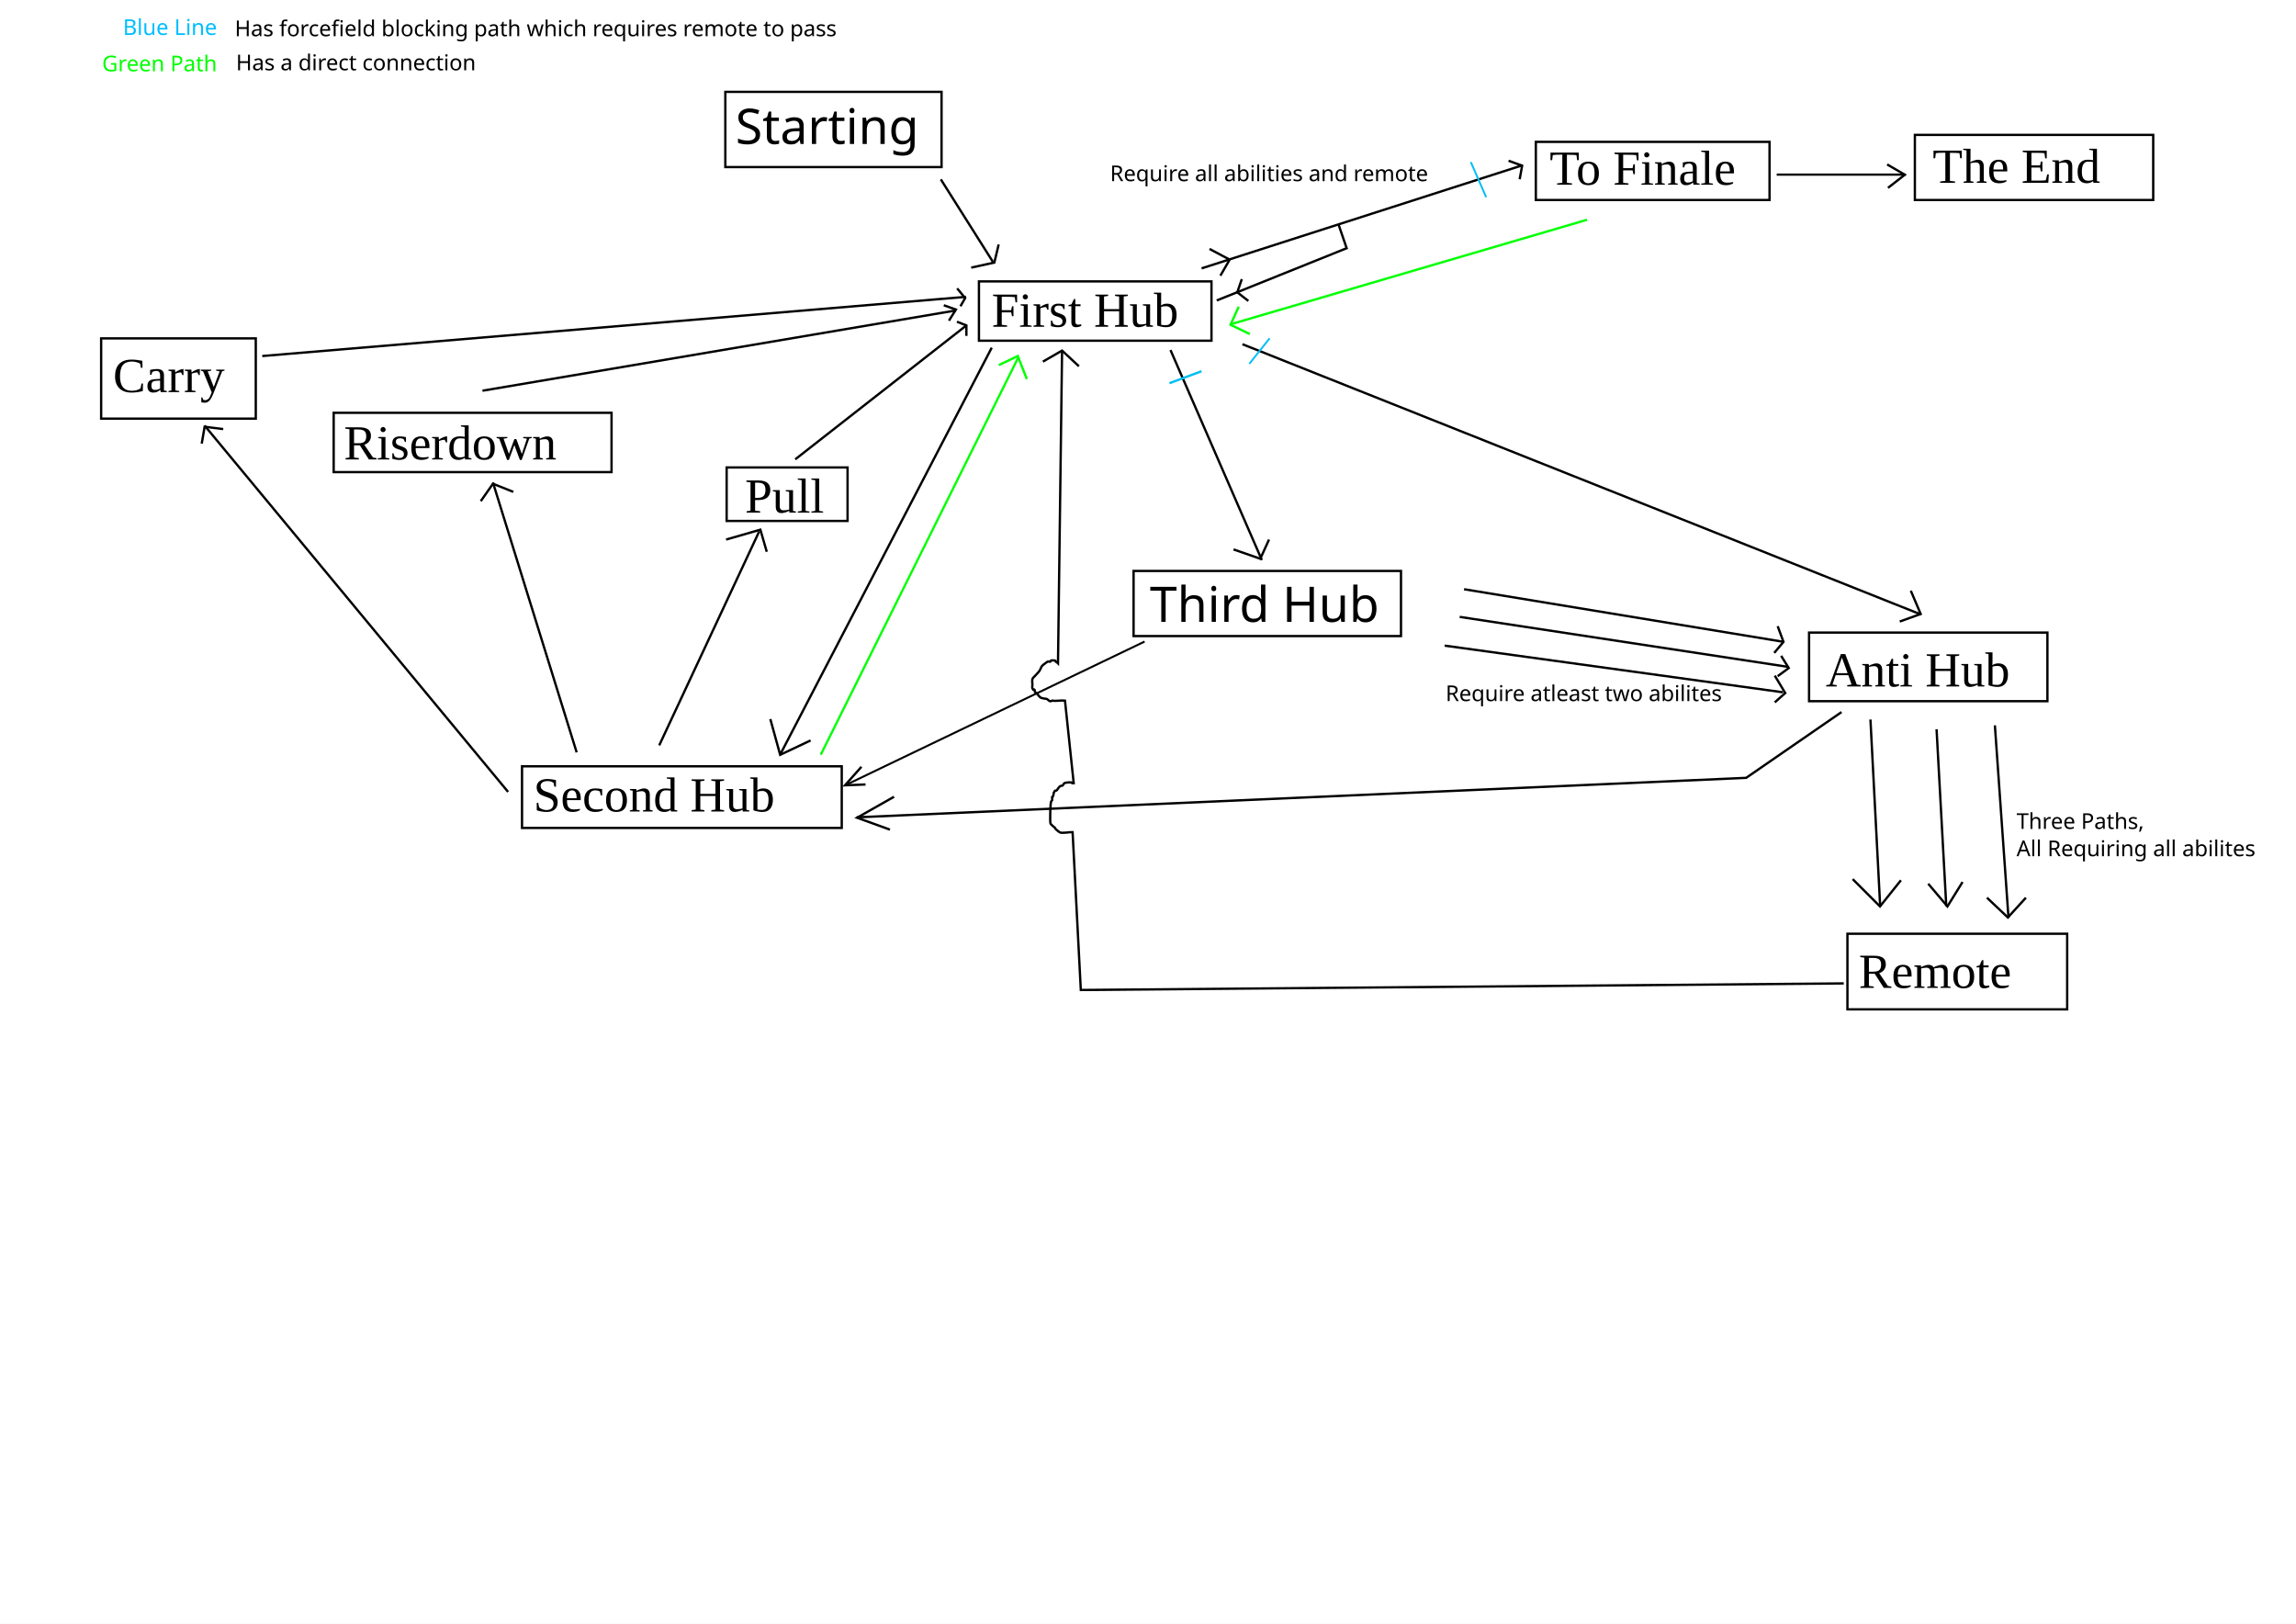
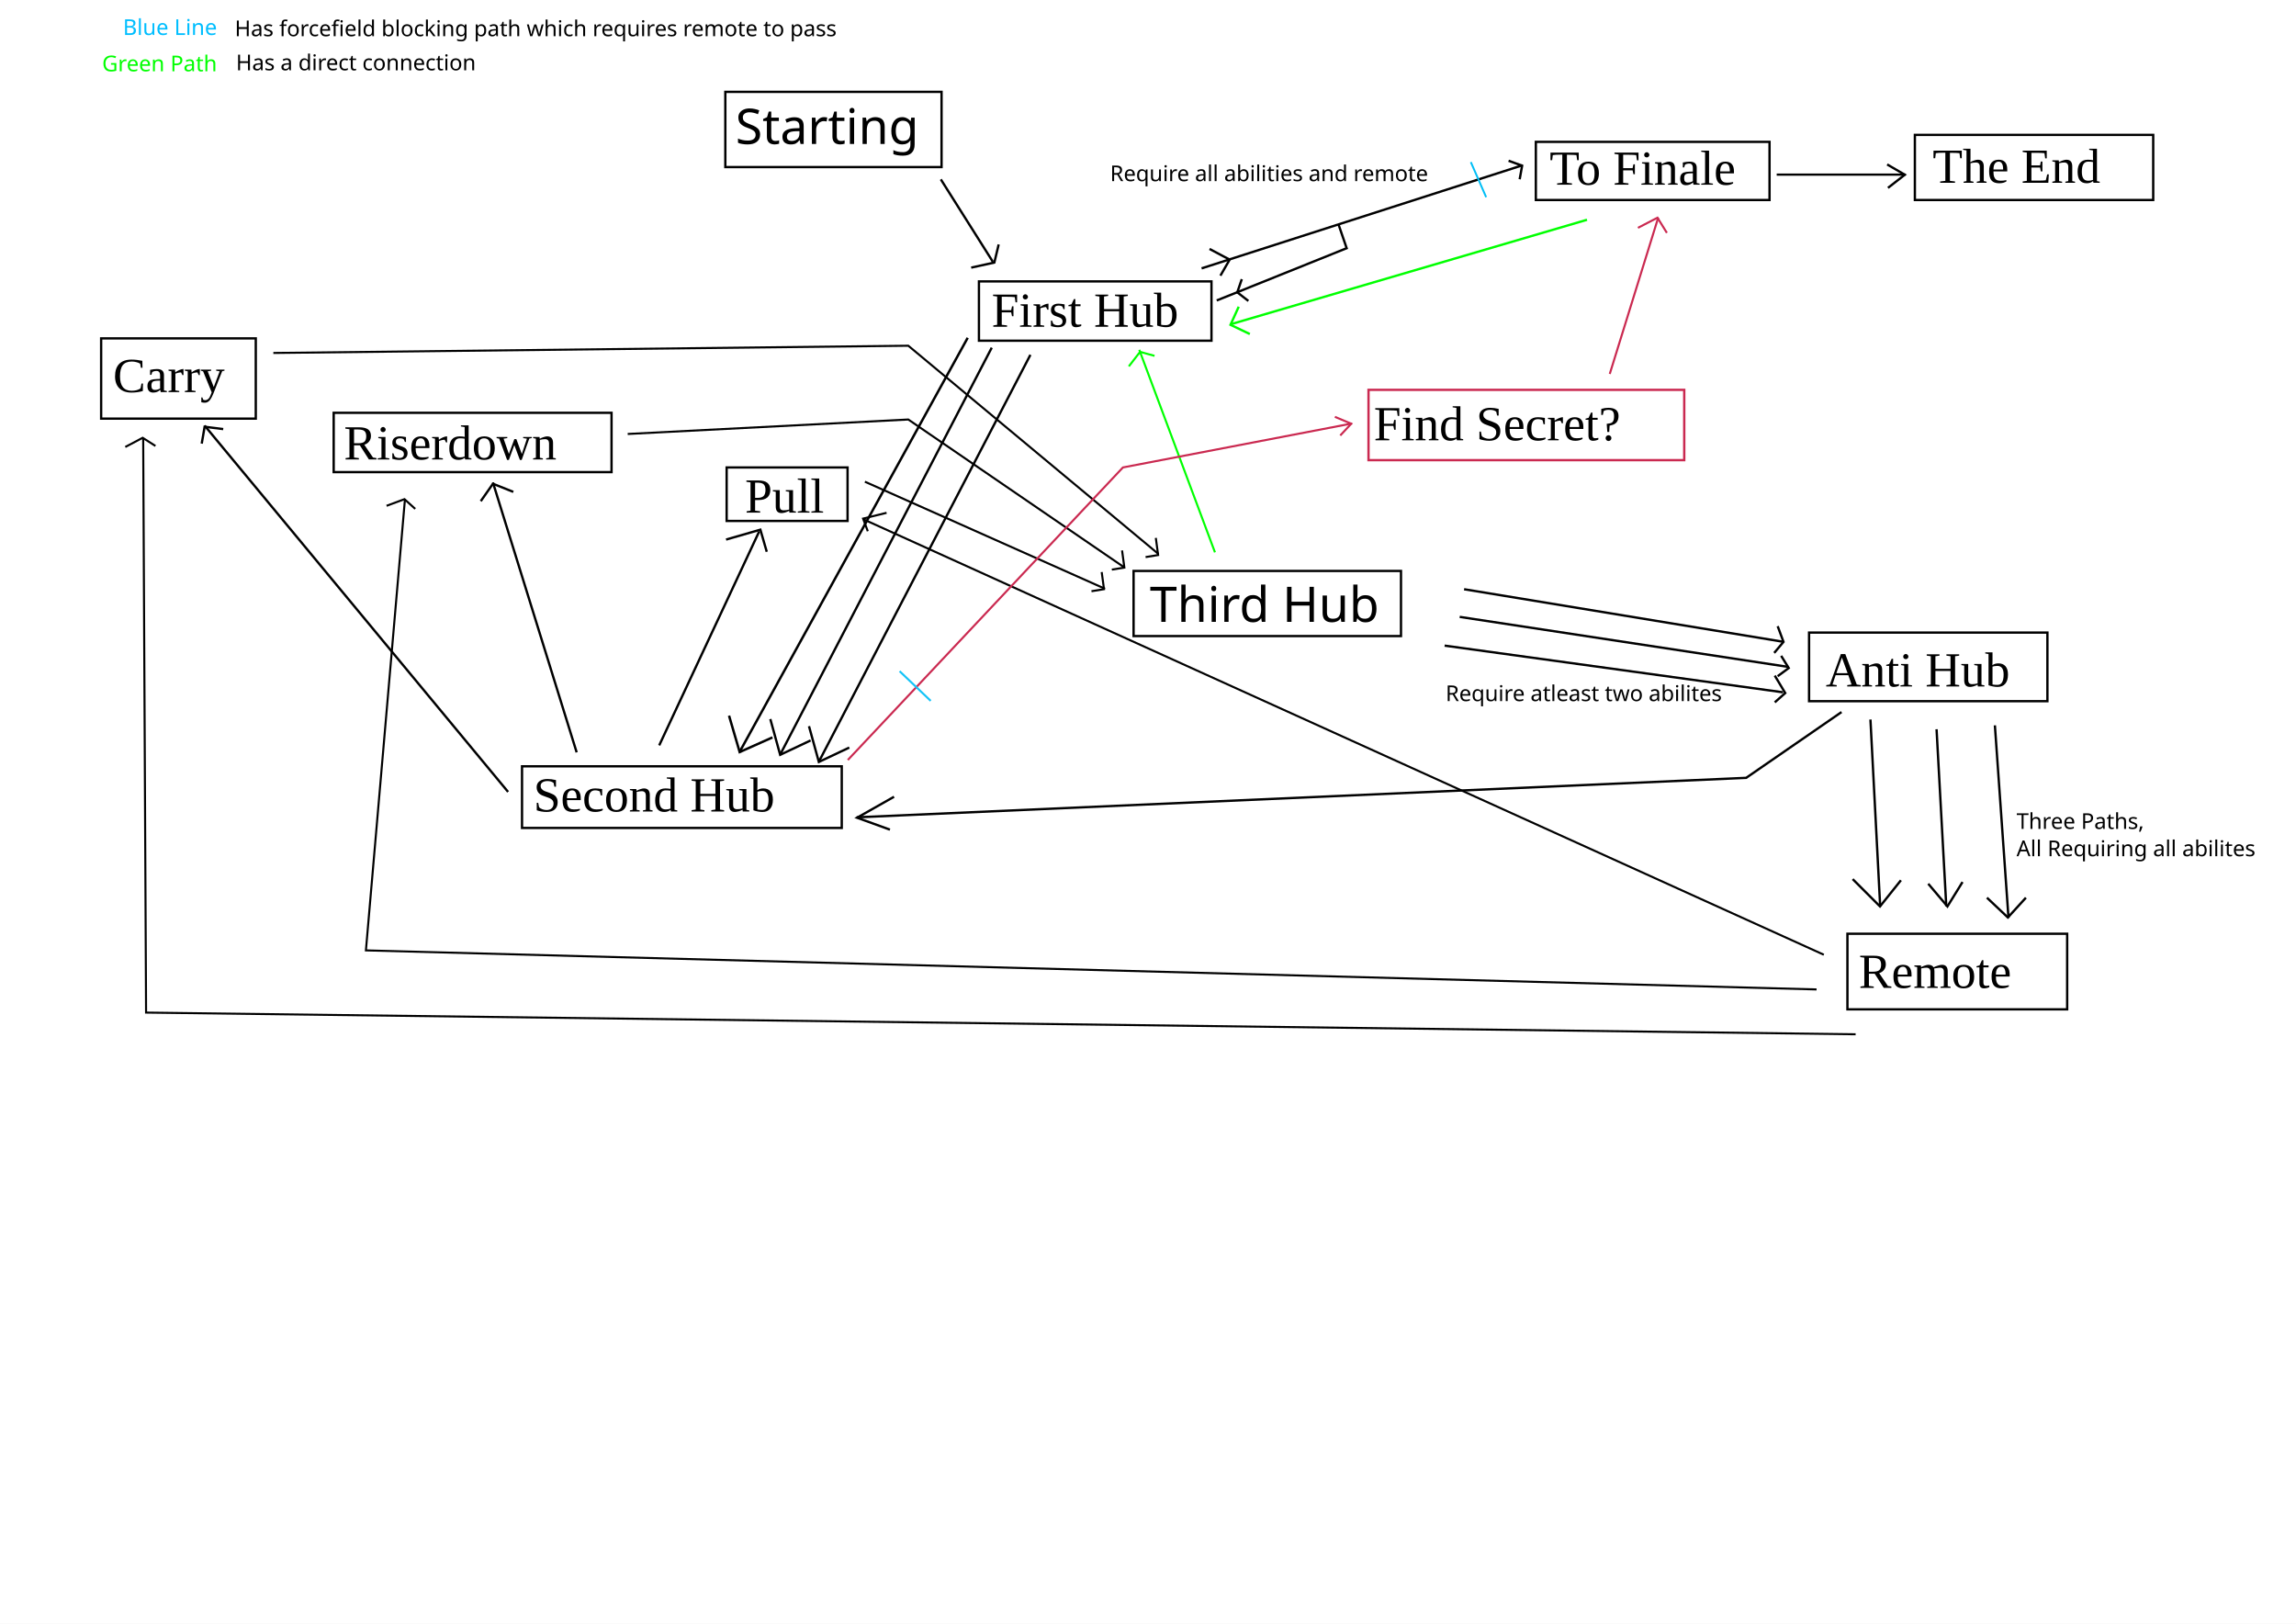
<svg xmlns="http://www.w3.org/2000/svg" width="297mm" height="210mm" viewBox="0 0 297 210" version="1.1" id="svg1">
  <defs id="defs1">
    <linearGradient id="swatch184">
      <stop style="stop-color:#000000;stop-opacity:1;" offset="0" id="stop184" />
    </linearGradient>
    <linearGradient id="swatch44">
      <stop style="stop-color:#000000;stop-opacity:1;" offset="0" id="stop44" />
    </linearGradient>
    <linearGradient id="swatch38">
      <stop style="stop-color:#000000;stop-opacity:1;" offset="0" id="stop38" />
    </linearGradient>
  </defs>
  <g id="layer2" style="mix-blend-mode:normal">
    <rect style="fill:#ffffff;fill-opacity:1;stroke:none;stroke-width:8.779;stroke-opacity:1;paint-order:stroke fill markers" id="rect57" width="297" height="209.997" x="0.001" y="0.002" />
  </g>
  <g id="layer1" style="opacity:1">
    <text xml:space="preserve" style="font-size:6.35px;text-align:start;writing-mode:lr-tb;direction:ltr;text-anchor:start;fill:#000000;stroke-width:0.265;paint-order:stroke fill markers" x="128.27" y="42.254" id="text15">
      <tspan id="tspan15" style="stroke-width:0.265" x="128.27" y="42.254">First Hub</tspan>
+     </text>
+     <text xml:space="preserve" style="font-size:6.35px;text-align:start;writing-mode:lr-tb;direction:ltr;text-anchor:start;fill:#000000;stroke-width:0.265;paint-order:stroke fill markers" x="177.706" y="56.947" id="text15-2">
+       <tspan id="tspan15-3" style="stroke-width:0.265" x="177.706" y="56.947">Find Secret?</tspan>
    </text>
    <text xml:space="preserve" style="font-size:6.35px;text-align:start;writing-mode:lr-tb;direction:ltr;text-anchor:start;fill:#000000;stroke-width:0.265;paint-order:stroke fill markers" x="68.998" y="104.953" id="text16">
      <tspan id="tspan16" style="stroke-width:0.265" x="68.998" y="104.953">Second Hub</tspan>
    </text>
    <text xml:space="preserve" style="font-size:6.35px;text-align:start;writing-mode:lr-tb;direction:ltr;text-anchor:start;fill:#000000;stroke-width:0.265;paint-order:stroke fill markers" x="96.365" y="66.298" id="text17">
      <tspan id="tspan17" style="stroke-width:0.265" x="96.365" y="66.298">Pull</tspan>
    </text>
    <text xml:space="preserve" style="font-size:6.35px;text-align:start;writing-mode:lr-tb;direction:ltr;text-anchor:start;fill:#000000;stroke-width:0.265;paint-order:stroke fill markers" x="14.618" y="50.709" id="text18">
      <tspan id="tspan18" style="stroke-width:0.265" x="14.618" y="50.709">Carry</tspan>
    </text>
    <text xml:space="preserve" style="font-size:6.35px;text-align:start;writing-mode:lr-tb;direction:ltr;text-anchor:start;fill:#000000;stroke-width:0.265;paint-order:stroke fill markers" x="44.486" y="59.418" id="text19">
      <tspan id="tspan19" style="stroke-width:0.265" x="44.486" y="59.418">Riserdown</tspan>
    </text>
    <text xml:space="preserve" style="font-size:6.35px;text-align:start;writing-mode:lr-tb;direction:ltr;text-anchor:start;fill:#000000;stroke-width:0.265;paint-order:stroke fill markers" x="236.168" y="88.783" id="text20">
      <tspan style="stroke-width:0.265" x="236.168" y="88.783" id="tspan21">Anti Hub</tspan>
    </text>
    <text xml:space="preserve" style="font-size:6.35px;text-align:start;writing-mode:lr-tb;direction:ltr;text-anchor:start;fill:#000000;stroke-width:0.265;paint-order:stroke fill markers" x="240.443" y="127.767" id="text22">
      <tspan id="tspan22" style="stroke-width:0.265" x="240.443" y="127.767">Remote</tspan>
    </text>
    <text xml:space="preserve" style="font-size:6.35px;text-align:start;writing-mode:lr-tb;direction:ltr;text-anchor:start;fill:#000000;stroke-width:0.265;paint-order:stroke fill markers" x="200.453" y="23.893" id="text23">
      <tspan id="tspan23" style="stroke-width:0.265" x="200.453" y="23.893">To Finale</tspan>
    </text>
    <text xml:space="preserve" style="font-size:6.35px;text-align:start;writing-mode:lr-tb;direction:ltr;text-anchor:start;fill:#000000;stroke-width:0.265;paint-order:stroke fill markers" x="250.001" y="23.642" id="text24">
      <tspan id="tspan24" style="stroke-width:0.265" x="250.001" y="23.642">The End</tspan>
    </text>
    <path style="fill:none;stroke-width:0.3;paint-order:stroke fill markers;stroke-dasharray:none;fill-opacity:1;fill-rule:nonzero" d="m 52.063,47.032 c 0.922,-0.335 1.802,-0.827 2.767,-1.006 1.322,-0.245 2.697,-0.036 4.024,-0.252 1.786,-0.29 3.494,-0.977 5.282,-1.258 2.497,-0.392 5.062,-0.284 7.545,-0.755 2.399,-0.455 4.674,-1.42 7.042,-2.012 0.989,-0.247 2.039,-0.217 3.018,-0.503 1.046,-0.305 1.984,-0.913 3.018,-1.258 0.669,-0.223 4.404,-1.153 5.03,-0.755 1.657,1.055 2.956,2.594 4.527,3.773 2.16,1.62 4.358,3.187 6.539,4.779 0.921,0.672 1.773,1.453 2.767,2.012 1.805,1.015 0.907,-0.45 1.509,0.755" id="path38" />
    <text xml:space="preserve" style="font-size:2.822px;text-align:start;writing-mode:lr-tb;direction:ltr;text-anchor:start;fill:none;fill-opacity:1;fill-rule:nonzero;stroke:#000000;stroke-width:0.3;stroke-dasharray:none;stroke-opacity:1;paint-order:stroke fill markers" x="42.757" y="96.454" id="text140">
      <tspan id="tspan140" style="stroke-width:0.3" x="42.757" y="96.454" />
    </text>
    <text xml:space="preserve" style="font-size:2.822px;text-align:start;writing-mode:lr-tb;direction:ltr;text-anchor:start;fill:none;fill-opacity:1;fill-rule:nonzero;stroke:#000000;stroke-width:0.3;stroke-dasharray:none;stroke-opacity:1;paint-order:stroke fill markers;-inkscape-font-specification:'sans-serif Italic';font-family:sans-serif;font-weight:normal;font-style:italic;font-stretch:normal;font-variant:normal" x="42.505" y="95.322" id="text141">
      <tspan id="tspan141" style="fill:none;fill-opacity:1;stroke-width:0.3;-inkscape-font-specification:'sans-serif Italic';font-family:sans-serif;font-weight:normal;font-style:italic;font-stretch:normal;font-variant:normal" x="42.505" y="95.322" />
    </text>
    <text xml:space="preserve" style="font-style:italic;font-variant:normal;font-weight:normal;font-stretch:normal;font-size:2.822px;font-family:sans-serif;-inkscape-font-specification:'sans-serif Italic';text-align:start;writing-mode:lr-tb;direction:ltr;text-anchor:start;fill:#000000;fill-opacity:1;fill-rule:nonzero;stroke:none;stroke-width:0.3;stroke-dasharray:none;stroke-opacity:1;paint-order:stroke fill markers" x="48.541" y="110.413" id="text148">
      <tspan id="tspan148" style="stroke-width:0.3" x="48.541" y="110.413" />
    </text>
    <text xml:space="preserve" style="font-style:italic;font-variant:normal;font-weight:normal;font-stretch:normal;font-size:6.35px;font-family:sans-serif;-inkscape-font-specification:'sans-serif Italic';text-align:start;writing-mode:lr-tb;direction:ltr;text-anchor:start;fill:#000000;fill-opacity:1;fill-rule:nonzero;stroke:none;stroke-width:0.3;stroke-dasharray:none;stroke-opacity:1;paint-order:stroke fill markers" x="148.735" y="80.427" id="text194">
      <tspan id="tspan194" style="font-style:normal;font-variant:normal;font-weight:normal;font-stretch:normal;font-size:6.35px;font-family:sans-serif;-inkscape-font-specification:sans-serif;fill:#000000;fill-opacity:1;stroke:none;stroke-width:0.3" x="148.735" y="80.427">Third Hub</tspan>
    </text>
    <path style="fill:none;fill-opacity:1;fill-rule:nonzero;stroke:#000000;stroke-width:0.3;stroke-dasharray:none;stroke-opacity:1;paint-order:stroke fill markers" d="m 189.387,76.207 41.248,6.791" id="path233" />
    <path style="fill:none;fill-opacity:1;fill-rule:nonzero;stroke:#000000;stroke-width:0.3;stroke-dasharray:none;stroke-opacity:1;paint-order:stroke fill markers" d="m 186.872,83.501 43.763,6.036" id="path234" />
    <path style="fill:none;fill-opacity:1;fill-rule:nonzero;stroke:#000000;stroke-width:0.3;stroke-dasharray:none;stroke-opacity:1;paint-order:stroke fill markers" d="m 241.952,93.059 1.258,24.145" id="path236" />
    <path style="fill:none;fill-opacity:1;fill-rule:nonzero;stroke:#000000;stroke-width:0.3;stroke-dasharray:none;stroke-opacity:1;paint-order:stroke fill markers" d="m 250.504,94.316 1.258,22.887" id="path237" />
    <path style="fill:none;fill-opacity:1;fill-rule:nonzero;stroke:#000000;stroke-width:0.3;stroke-dasharray:none;stroke-opacity:1;paint-order:stroke fill markers" d="m 258.049,93.813 1.761,24.899" id="path238" />
-     <path style="fill:none;fill-opacity:1;fill-rule:nonzero;stroke:#000000;stroke-width:0.3;stroke-dasharray:none;stroke-opacity:1;paint-order:stroke fill markers" d="m 151.409,45.272 11.821,27.163" id="path242" />
    <path style="fill:none;fill-opacity:1;fill-rule:nonzero;stroke:#000000;stroke-width:0.3;stroke-dasharray:none;stroke-opacity:1;paint-order:stroke fill markers" d="M 155.433,34.708 196.932,21.378" id="path246" />
    <path style="fill:none;fill-opacity:1;fill-rule:nonzero;stroke:#000000;stroke-width:0.284;stroke-dasharray:none;stroke-opacity:1;paint-order:stroke fill markers" d="M 229.826,22.584 H 246.482" id="path247" />
-     <path style="fill:none;fill-opacity:1;fill-rule:nonzero;stroke:#000000;stroke-width:0.3;stroke-dasharray:none;stroke-opacity:1;paint-order:stroke fill markers" d="m 160.715,44.517 87.777,34.96" id="path258" />
-     <path style="fill:none;fill-opacity:1;fill-rule:nonzero;stroke:#00bef6;stroke-width:0.237;stroke-dasharray:none;stroke-opacity:1;paint-order:stroke fill markers" d="m 161.606,47.05 2.627,-3.293" id="path261-2" />
    <path style="fill:none;fill-opacity:1;fill-rule:nonzero;stroke:#00bef6;stroke-width:0.242;stroke-dasharray:none;stroke-opacity:1;paint-order:stroke fill markers" d="m 192.242,25.504 -1.983,-4.541" id="path261-2-3" />
    <path style="fill:none;fill-opacity:1;fill-rule:nonzero;stroke:#000000;stroke-width:0.3;stroke-dasharray:none;stroke-opacity:1;paint-order:stroke fill markers" d="m 173.131,28.989 1.067,3.112 -16.806,6.758" id="path262" />
    <text xml:space="preserve" style="font-style:normal;font-variant:normal;font-weight:normal;font-stretch:normal;font-size:2.822px;font-family:sans-serif;-inkscape-font-specification:sans-serif;text-align:start;writing-mode:lr-tb;direction:ltr;text-anchor:start;fill:#000000;fill-opacity:1;fill-rule:nonzero;stroke:none;stroke-width:0.3;stroke-dasharray:none;stroke-opacity:1;paint-order:stroke fill markers" x="260.85" y="107.208" id="text262">
      <tspan id="tspan262" style="fill:#000000;fill-opacity:1;stroke:none;stroke-width:0.3" x="260.85" y="107.208">Three Paths,</tspan>
      <tspan style="fill:#000000;fill-opacity:1;stroke:none;stroke-width:0.3" x="260.85" y="110.735" id="tspan52">All Requiring all abilites</tspan>
    </text>
    <text xml:space="preserve" style="font-style:normal;font-variant:normal;font-weight:normal;font-stretch:normal;font-size:2.822px;font-family:sans-serif;-inkscape-font-specification:sans-serif;text-align:start;writing-mode:lr-tb;direction:ltr;text-anchor:start;fill:#000000;fill-opacity:1;fill-rule:nonzero;stroke:none;stroke-width:0.3;stroke-dasharray:none;stroke-opacity:1;paint-order:stroke fill markers" x="186.989" y="90.678" id="text262-3">
      <tspan id="tspan262-1" style="fill:#000000;fill-opacity:1;stroke:none;stroke-width:0.3" x="186.989" y="90.678">Require atleast two abilites</tspan>
    </text>
    <text xml:space="preserve" style="font-style:normal;font-variant:normal;font-weight:normal;font-stretch:normal;font-size:2.822px;font-family:sans-serif;-inkscape-font-specification:sans-serif;text-align:start;writing-mode:lr-tb;direction:ltr;text-anchor:start;fill:#000000;fill-opacity:1;fill-rule:nonzero;stroke:none;stroke-width:0.3;stroke-dasharray:none;stroke-opacity:1;paint-order:stroke fill markers" x="143.584" y="23.43" id="text262-3-3">
      <tspan id="tspan262-1-5" style="fill:#000000;fill-opacity:1;stroke:none;stroke-width:0.3" x="143.584" y="23.43">Require all abilities and remote</tspan>
    </text>
    <text xml:space="preserve" style="font-style:normal;font-variant:normal;font-weight:normal;font-stretch:normal;font-size:2.822px;font-family:sans-serif;-inkscape-font-specification:sans-serif;text-align:start;writing-mode:lr-tb;direction:ltr;text-anchor:start;fill:#000000;fill-opacity:1;fill-rule:nonzero;stroke:none;stroke-width:0.3;stroke-dasharray:none;stroke-opacity:1;paint-order:stroke fill markers" x="227.239" y="89.034" id="text263">
      <tspan id="tspan263" style="stroke-width:0.3" x="227.239" y="89.034" />
    </text>
-     <path style="fill:none;stroke:#000000;stroke-width:0.3;stroke-opacity:1;paint-order:stroke fill markers" d="m 247.172,76.4 1.278,3.008 -2.707,0.978" id="path4" />
    <path style="fill:none;stroke:#000000;stroke-width:0.3;stroke-opacity:1;paint-order:stroke fill markers" d="m 229.952,80.987 0.752,2.03 -1.203,1.429" id="path5" />
    <path style="fill:none;stroke:#000000;stroke-width:0.3;stroke-opacity:1;paint-order:stroke fill markers" d="m 229.576,87.379 1.354,2.256 -1.354,1.203" id="path6" />
    <path style="fill:none;stroke:#000000;stroke-width:0.3;stroke-opacity:1;paint-order:stroke fill markers" d="m 188.819,79.784 42.486,6.467" id="path7" />
    <path style="fill:none;stroke:#000000;stroke-width:0.3;stroke-opacity:1;paint-order:stroke fill markers" d="m 230.403,84.822 0.978,1.579 -1.429,1.053" id="path8" />
    <path style="fill:none;stroke:#000000;stroke-width:0.3;stroke-opacity:1;paint-order:stroke fill markers" d="m 239.653,113.698 3.534,3.534 2.707,-3.384" id="path9" />
    <path style="fill:none;stroke:#000000;stroke-width:0.3;stroke-opacity:1;paint-order:stroke fill markers" d="m 249.428,114.299 2.482,2.933 1.955,-3.158" id="path10" />
    <path style="fill:none;stroke:#000000;stroke-width:0.3;stroke-opacity:1;paint-order:stroke fill markers" d="m 257.023,116.104 2.707,2.557 2.331,-2.557" id="path11" />
    <path style="fill:none;stroke:#000000;stroke-width:0.3;stroke-opacity:1;paint-order:stroke fill markers" d="m 195.142,20.79 1.755,0.638 -0.319,1.755" id="path12" />
    <path style="fill:none;stroke:#000000;stroke-width:0.3;stroke-opacity:1;paint-order:stroke fill markers" d="m 160.633,36.104 -0.585,1.702 1.436,1.117" id="path14" />
    <path style="fill:none;stroke:#000000;stroke-width:0.3;stroke-opacity:1;paint-order:stroke fill markers" d="m 156.459,32.196 2.605,1.382 -1.196,2.074" id="path15" />
    <path style="fill:none;stroke:#000000;stroke-width:0.3;stroke-opacity:1;paint-order:stroke fill markers" d="M 128.286,44.968 100.914,97.606" id="path16" />
-     <path style="fill:none;stroke:#00ff00;stroke-width:0.289;stroke-opacity:1;paint-order:stroke fill markers" d="M 106.173,97.608 131.75,46.169" id="path17" />
    <path style="fill:none;stroke:#000000;stroke-width:0.3;stroke-opacity:1;paint-order:stroke fill markers" d="m 99.645,92.998 1.276,4.626 3.935,-1.861" id="path18" />
-     <path style="fill:none;stroke:#00ff00;stroke-width:0.3;stroke-opacity:1;paint-order:stroke fill markers" d="m 129.209,47.217 2.446,-1.17 1.17,2.978" id="path19" />
+     <path style="fill:none;stroke:#000000;stroke-width:0.3;stroke-opacity:1;paint-order:stroke fill markers" d="M 133.288,45.89 105.917,98.528" id="path16-3" />
+     <path style="fill:none;stroke:#000000;stroke-width:0.3;stroke-opacity:1;paint-order:stroke fill markers" d="m 104.647,93.92 1.276,4.626 3.935,-1.861" id="path18-6" />
+     <path style="fill:none;stroke:#000000;stroke-width:0.314;stroke-opacity:1;paint-order:stroke fill markers" d="M 125.178,43.688 95.673,97.247" id="path16-1" />
+     <path style="fill:none;stroke:#000000;stroke-width:0.314;stroke-opacity:1;paint-order:stroke fill markers" d="m 94.305,92.559 1.376,4.707 4.241,-1.894" id="path18-8" />
    <path style="fill:none;stroke:#000000;stroke-width:0.3;stroke-opacity:1;paint-order:stroke fill markers" d="M 65.722,102.418 26.469,55.044" id="path21" />
    <path style="fill:none;stroke:#000000;stroke-width:0.3;stroke-opacity:1;paint-order:stroke fill markers" d="M 74.595,97.305 63.767,62.413" id="path22" />
    <path style="fill:none;stroke:#000000;stroke-width:0.3;stroke-opacity:1;paint-order:stroke fill markers" d="M 85.273,96.402 98.207,68.73" id="path23" />
    <path style="fill:none;stroke:#000000;stroke-width:0.3;stroke-opacity:1;paint-order:stroke fill markers" d="m 93.921,69.783 4.437,-1.278 0.827,2.857" id="path24" />
    <path style="fill:none;stroke:#000000;stroke-width:0.3;stroke-opacity:1;paint-order:stroke fill markers" d="m 62.188,64.82 1.579,-2.256 2.632,1.053" id="path25" />
    <path style="fill:none;stroke:#000000;stroke-width:0.3;stroke-opacity:1;paint-order:stroke fill markers" d="m 28.876,55.495 -2.406,-0.301 -0.376,2.181" id="path26" />
-     <path style="fill:none;stroke:#000000;stroke-width:0.3;stroke-opacity:1;paint-order:stroke fill markers" d="M 102.869,59.406 124.977,42.11" id="path27" />
-     <path style="fill:none;stroke:#000000;stroke-width:0.3;stroke-opacity:1;paint-order:stroke fill markers" d="M 62.413,50.532 123.624,40.155" id="path28" />
-     <path style="fill:none;stroke:#000000;stroke-width:0.3;stroke-opacity:1;paint-order:stroke fill markers" d="M 33.924,46.047 124.955,38.39" id="path29" />
-     <path style="fill:none;stroke:#000000;stroke-width:0.3;stroke-opacity:1;paint-order:stroke fill markers" d="m 122.084,39.48 1.569,0.558 -0.904,1.436" id="path30" />
-     <path style="fill:none;stroke:#000000;stroke-width:0.3;stroke-opacity:1;paint-order:stroke fill markers" d="m 123.785,41.607 1.223,0.479 1e-5,1.356" id="path31" />
-     <path style="fill:none;stroke:#000000;stroke-width:0.3;stroke-opacity:1;paint-order:stroke fill markers" d="m 123.812,37.3 1.037,1.25 -0.611,1.063" id="path32" />
-     <path style="fill:none;stroke:#000000;stroke-width:0.3;stroke-opacity:1;paint-order:stroke fill markers" d="m 159.568,71.061 3.459,1.203 1.128,-2.481" id="path33" />
-     <path style="fill:none;stroke:#000000;stroke-width:0.258;stroke-opacity:1;paint-order:stroke fill markers" d="M 148.058,82.977 109.664,101.402" id="path34" />
    <path style="fill:none;stroke:#000000;stroke-width:0.3;stroke-opacity:1;paint-order:stroke fill markers" d="m 238.212,92.094 -12.336,8.508 -115.065,5.105" id="path36" />
    <path style="fill:none;stroke:#000000;stroke-width:0.3;stroke-opacity:1;paint-order:stroke fill markers" d="m 115.65,103.048 -4.786,2.712 4.254,1.542" id="path37" />
-     <path style="fill:none;stroke:#000000;stroke-width:0.3;stroke-opacity:1;paint-order:stroke fill markers" d="m 111.43,99.173 -2.127,2.393 2.659,-0.106" id="path39" />
-     <path style="fill:none;stroke:#000000;stroke-width:0.3;stroke-opacity:1;paint-order:stroke fill markers" d="m 238.497,127.188 -98.688,0.851 -1.063,-20.418 c -0.504,-0.011 -1.076,0.147 -1.587,0.061 -0.101,-0.017 -0.552,-0.402 -0.602,-0.451 -0.04,-0.04 -0.036,-0.111 -0.075,-0.15 -0.104,-0.104 -0.571,-0.45 -0.602,-0.602 -0.073,-0.366 -0.012,-2.478 0.075,-2.782 0.025,-0.087 0.128,-0.138 0.15,-0.226 0,-0.822 -0.07,-0.015 0.15,-0.602 0.045,-0.12 0.018,-0.262 0.075,-0.376 0.233,-0.466 0.147,-0.072 0.376,-0.301 0.144,-0.144 0.26,-0.417 0.451,-0.526 0.09,-0.051 0.217,-0.015 0.301,-0.075 0.102,-0.073 0.119,-0.234 0.226,-0.301 0.137,-0.085 0.779,-0.142 0.978,-0.075 0.332,0.111 -0.273,0.075 0.226,0.075 l -1.128,-10.678 c -0.54,-0.063 -1.121,0.097 -1.654,0 -0.366,0.265 -0.495,-0.174 -0.752,-0.226 -0.242,-0.048 -0.627,-0.048 -0.827,-0.226 -0.173,-0.154 -0.288,-0.363 -0.451,-0.526 -0.167,-0.167 -0.159,0.042 -0.226,-0.226 -0.012,-0.049 0.028,-0.109 0,-0.15 -0.202,-0.303 -0.125,0.213 -0.301,-0.226 -0.056,-0.14 0,-0.301 0,-0.451 0,-0.251 -0.065,-0.51 0,-0.752 0.041,-0.155 0.196,-0.254 0.301,-0.376 0.196,-0.229 0.428,-0.43 0.602,-0.677 0.129,-0.183 0.185,-0.409 0.301,-0.602 0.082,-0.137 0.747,-0.598 0.752,-0.602 0.106,-0.066 0.264,0.056 0.376,0 0.05,-0.025 0.029,-0.119 0.075,-0.15 0.041,-0.027 0.506,-0.01 0.526,0 0.05,0.025 0.036,0.111 0.075,0.15 0.04,0.04 0.1,0.05 0.15,0.075 0.05,0.05 0.1,0.1 0.15,0.15 L 137.385,45.344" id="path40" />
-     <path style="fill:none;stroke:#000000;stroke-width:0.3;stroke-opacity:1;paint-order:stroke fill markers" d="m 134.903,46.772 2.481,-1.429 2.181,2.03" id="path41" />
-     <path style="fill:none;stroke:#00bff3;stroke-width:0.3;stroke-opacity:1;paint-order:stroke fill markers" d="m 151.275,49.557 4.147,-1.542" id="path42" />
    <rect style="fill:none;stroke:#000000;stroke-width:0.3;stroke-opacity:1;paint-order:stroke fill markers" id="rect42" width="20.002" height="10.377" x="13.084" y="43.765" />
    <rect style="fill:none;stroke:#000000;stroke-width:0.3;stroke-opacity:1;paint-order:stroke fill markers" id="rect43" width="35.944" height="7.67" x="43.163" y="53.39" />
    <rect style="fill:none;stroke:#000000;stroke-width:0.3;stroke-opacity:1;paint-order:stroke fill markers" id="rect44" width="15.641" height="6.918" x="93.996" y="60.458" />
    <rect style="fill:none;stroke:#000000;stroke-width:0.3;stroke-opacity:1;paint-order:stroke fill markers" id="rect45" width="41.358" height="7.971" x="67.527" y="99.11" />
    <rect style="fill:none;stroke:#000000;stroke-width:0.3;stroke-opacity:1;paint-order:stroke fill markers" id="rect46" width="30.079" height="7.67" x="126.632" y="36.395" />
    <rect style="fill:none;stroke:#000000;stroke-width:0.3;stroke-opacity:1;paint-order:stroke fill markers" id="rect48" width="30.229" height="7.52" x="198.67" y="18.348" />
    <rect style="fill:none;stroke:#000000;stroke-width:0.3;stroke-opacity:1;paint-order:stroke fill markers" id="rect49" width="30.831" height="8.422" x="247.699" y="17.446" />
    <rect style="fill:none;stroke:#000000;stroke-width:0.3;stroke-opacity:1;paint-order:stroke fill markers" id="rect50" width="30.831" height="8.873" x="234.013" y="81.814" />
    <rect style="fill:none;stroke:#000000;stroke-width:0.3;stroke-opacity:1;paint-order:stroke fill markers" id="rect51" width="34.591" height="8.422" x="146.634" y="73.843" />
    <rect style="fill:none;stroke:#000000;stroke-width:0.3;stroke-opacity:1;paint-order:stroke fill markers" id="rect52" width="28.424" height="9.776" x="238.976" y="120.766" />
    <path style="fill:none;stroke:#000000;stroke-width:0.3;stroke-opacity:1;paint-order:stroke fill markers" d="m 244.114,21.269 2.286,1.329 -2.18,1.702" id="path52" />
    <text xml:space="preserve" style="font-size:2.822px;font-family:sans-serif;-inkscape-font-specification:sans-serif;text-align:start;writing-mode:lr-tb;direction:ltr;text-anchor:start;fill:#00beff;fill-opacity:1;stroke:none;stroke-width:0.3;stroke-opacity:1;paint-order:stroke fill markers" x="15.899" y="4.52" id="text53">
      <tspan id="tspan53" style="fill:#00beff;fill-opacity:1;stroke:none;stroke-width:0.3" x="15.899" y="4.52">Blue Line</tspan>
    </text>
    <text xml:space="preserve" style="font-size:2.822px;font-family:sans-serif;-inkscape-font-specification:sans-serif;text-align:start;writing-mode:lr-tb;direction:ltr;text-anchor:start;fill:#00ff00;fill-opacity:1;stroke:none;stroke-width:0.3;stroke-opacity:1;paint-order:stroke fill markers" x="13.204" y="9.22" id="text54">
      <tspan id="tspan54" style="fill:#00ff00;fill-opacity:1;stroke-width:0.3" x="13.204" y="9.22">Green Path</tspan>
    </text>
    <text xml:space="preserve" style="font-size:2.822px;font-family:sans-serif;-inkscape-font-specification:sans-serif;text-align:start;writing-mode:lr-tb;direction:ltr;text-anchor:start;fill:#000000;fill-opacity:1;stroke:none;stroke-width:0.3;stroke-opacity:1;paint-order:stroke fill markers" x="30.361" y="4.679" id="text55">
      <tspan id="tspan55" style="fill:#000000;fill-opacity:1;stroke-width:0.3" x="30.361" y="4.679">Has forcefield blocking path which requires remote to pass</tspan>
    </text>
    <text xml:space="preserve" style="font-size:2.822px;font-family:sans-serif;-inkscape-font-specification:sans-serif;text-align:start;writing-mode:lr-tb;direction:ltr;text-anchor:start;fill:#000000;fill-opacity:1;stroke:none;stroke-width:0.3;stroke-opacity:1;paint-order:stroke fill markers" x="30.521" y="9.092" id="text56">
      <tspan id="tspan56" style="stroke-width:0.3" x="30.521" y="9.092">Has a direct connection</tspan>
    </text>
    <path style="fill:none;fill-opacity:1;stroke:#00ff00;stroke-width:0.3;stroke-opacity:1;paint-order:stroke fill markers" d="M 205.288,28.424 159.117,41.96" id="path56" />
    <path style="fill:none;fill-opacity:1;stroke:#00ff00;stroke-width:0.3;stroke-opacity:1;paint-order:stroke fill markers" d="m 160.235,39.667 -1.063,2.34 2.499,1.196" id="path57" />
    <text xml:space="preserve" style="font-size:6.35px;font-family:sans-serif;-inkscape-font-specification:sans-serif;text-align:start;writing-mode:lr-tb;direction:ltr;text-anchor:start;fill:#000000;fill-opacity:1;stroke:none;stroke-width:0.3;stroke-opacity:1;paint-order:stroke fill markers" x="95.135" y="18.615" id="text58">
      <tspan id="tspan58" style="font-size:6.35px;fill:#000000;fill-opacity:1;stroke:none;stroke-width:0.3" x="95.135" y="18.615">Starting</tspan>
    </text>
    <rect style="fill:none;fill-opacity:1;stroke:#000000;stroke-width:0.3;stroke-opacity:1;paint-order:stroke fill markers" id="rect58" width="27.97" height="9.729" x="93.825" y="11.88" />
    <path style="fill:none;fill-opacity:1;stroke:#000000;stroke-width:0.3;stroke-opacity:1;paint-order:stroke fill markers" d="m 121.701,23.199 6.735,10.664" id="path58" />
    <path style="fill:none;fill-opacity:1;stroke:#000000;stroke-width:0.3;stroke-opacity:1;paint-order:stroke fill markers" d="m 125.63,34.611 2.993,-0.655 0.561,-2.339" id="path59" />
+     <path style="fill:#ff00ff;stroke:#000000;stroke-width:0.265;stroke-opacity:1;paint-order:stroke fill markers" d="M 235.919,123.479 111.692,67.165" id="path1" />
+     <path style="fill:none;stroke:#000000;stroke-width:0.265;stroke-opacity:1;paint-order:stroke fill markers" d="M 234.983,127.969 47.333,122.917 52.385,64.546" id="path3" />
+     <path style="fill:none;stroke:#000000;stroke-width:0.265;stroke-opacity:1;paint-order:stroke fill markers" d="M 240.035,133.768 18.896,130.962 18.522,56.688" id="path13" />
+     <path style="fill:none;stroke:#000000;stroke-width:0.265;stroke-opacity:1;paint-order:stroke fill markers" d="m 16.206,57.811 2.249,-1.191 1.654,1.058" id="path17" />
+     <path style="fill:none;stroke:#000000;stroke-width:0.265;stroke-opacity:1;paint-order:stroke fill markers" d="m 50.006,65.418 2.315,-0.86 1.389,1.257" id="path19" />
+     <path style="fill:none;stroke:#000000;stroke-width:0.265;stroke-opacity:1;paint-order:stroke fill markers" d="m 112.253,68.708 -0.608,-1.637 3.04,-0.748" id="path20" />
+     <path style="fill:none;stroke:#00ff00;stroke-width:0.265;stroke-opacity:1;paint-order:stroke fill markers" d="m 157.162,71.437 -9.79,-26.194" id="path27" />
+     <path style="fill:none;stroke:#00ff00;stroke-width:0.265;stroke-opacity:1;paint-order:stroke fill markers" d="m 146.023,47.38 1.45,-1.871 1.871,0.514" id="path28" />
+     <path style="fill:none;stroke:#000000;stroke-width:0.265;stroke-opacity:1;paint-order:stroke fill markers" d="M 35.36,45.65 117.492,44.714 149.858,71.655" id="path29" />
+     <path style="fill:none;stroke:#000000;stroke-width:0.265;stroke-opacity:1;paint-order:stroke fill markers" d="M 81.196,56.127 117.492,54.256 145.368,73.339" id="path30" />
+     <path style="fill:none;stroke:#000000;stroke-width:0.265;stroke-opacity:1;paint-order:stroke fill markers" d="m 111.879,62.301 31.057,13.845" id="path31" />
+     <path style="fill:none;stroke:#000000;stroke-width:0.265;stroke-opacity:1;paint-order:stroke fill markers" d="m 142.511,73.984 0.298,2.216 -1.621,0.265" id="path32" />
+     <path style="fill:none;stroke:#000000;stroke-width:0.265;stroke-opacity:1;paint-order:stroke fill markers" d="m 145.145,71.191 0.298,2.216 -1.621,0.265" id="path32-3" />
+     <path style="fill:none;stroke:#000000;stroke-width:0.265;stroke-opacity:1;paint-order:stroke fill markers" d="m 149.511,69.57 0.298,2.216 -1.621,0.265" id="path32-1" />
+     <path style="fill:none;stroke:#ca2950;stroke-width:0.265;stroke-opacity:1;paint-order:stroke fill markers" d="M 109.67,98.293 145.256,60.457 174.89,54.769" id="path33" />
+     <rect style="fill:none;stroke:#ca2950;stroke-width:0.3;stroke-opacity:1;paint-order:stroke fill markers" id="rect34" width="40.842" height="9.092" x="177.024" y="50.421" />
+     <path style="fill:none;stroke:#ca2950;stroke-width:0.265;stroke-opacity:1;paint-order:stroke fill markers" d="m 172.674,53.909 2.117,0.893 -1.422,1.521" id="path34" />
+     <path style="fill:none;stroke:#ca2950;stroke-width:0.265;stroke-opacity:1;paint-order:stroke fill markers" d="m 208.23,48.362 6.267,-20.206" id="path35" />
+     <path style="fill:none;stroke:#ca2950;stroke-width:0.265;stroke-opacity:1;paint-order:stroke fill markers" d="m 211.878,29.466 2.526,-1.31 1.216,1.964" id="path39" />
+     <path style="fill:none;stroke:#15c3f7;stroke-width:0.265;stroke-opacity:1;paint-order:stroke fill markers" d="m 116.369,86.809 4.022,3.835" id="path40" />
  </g>
</svg>
